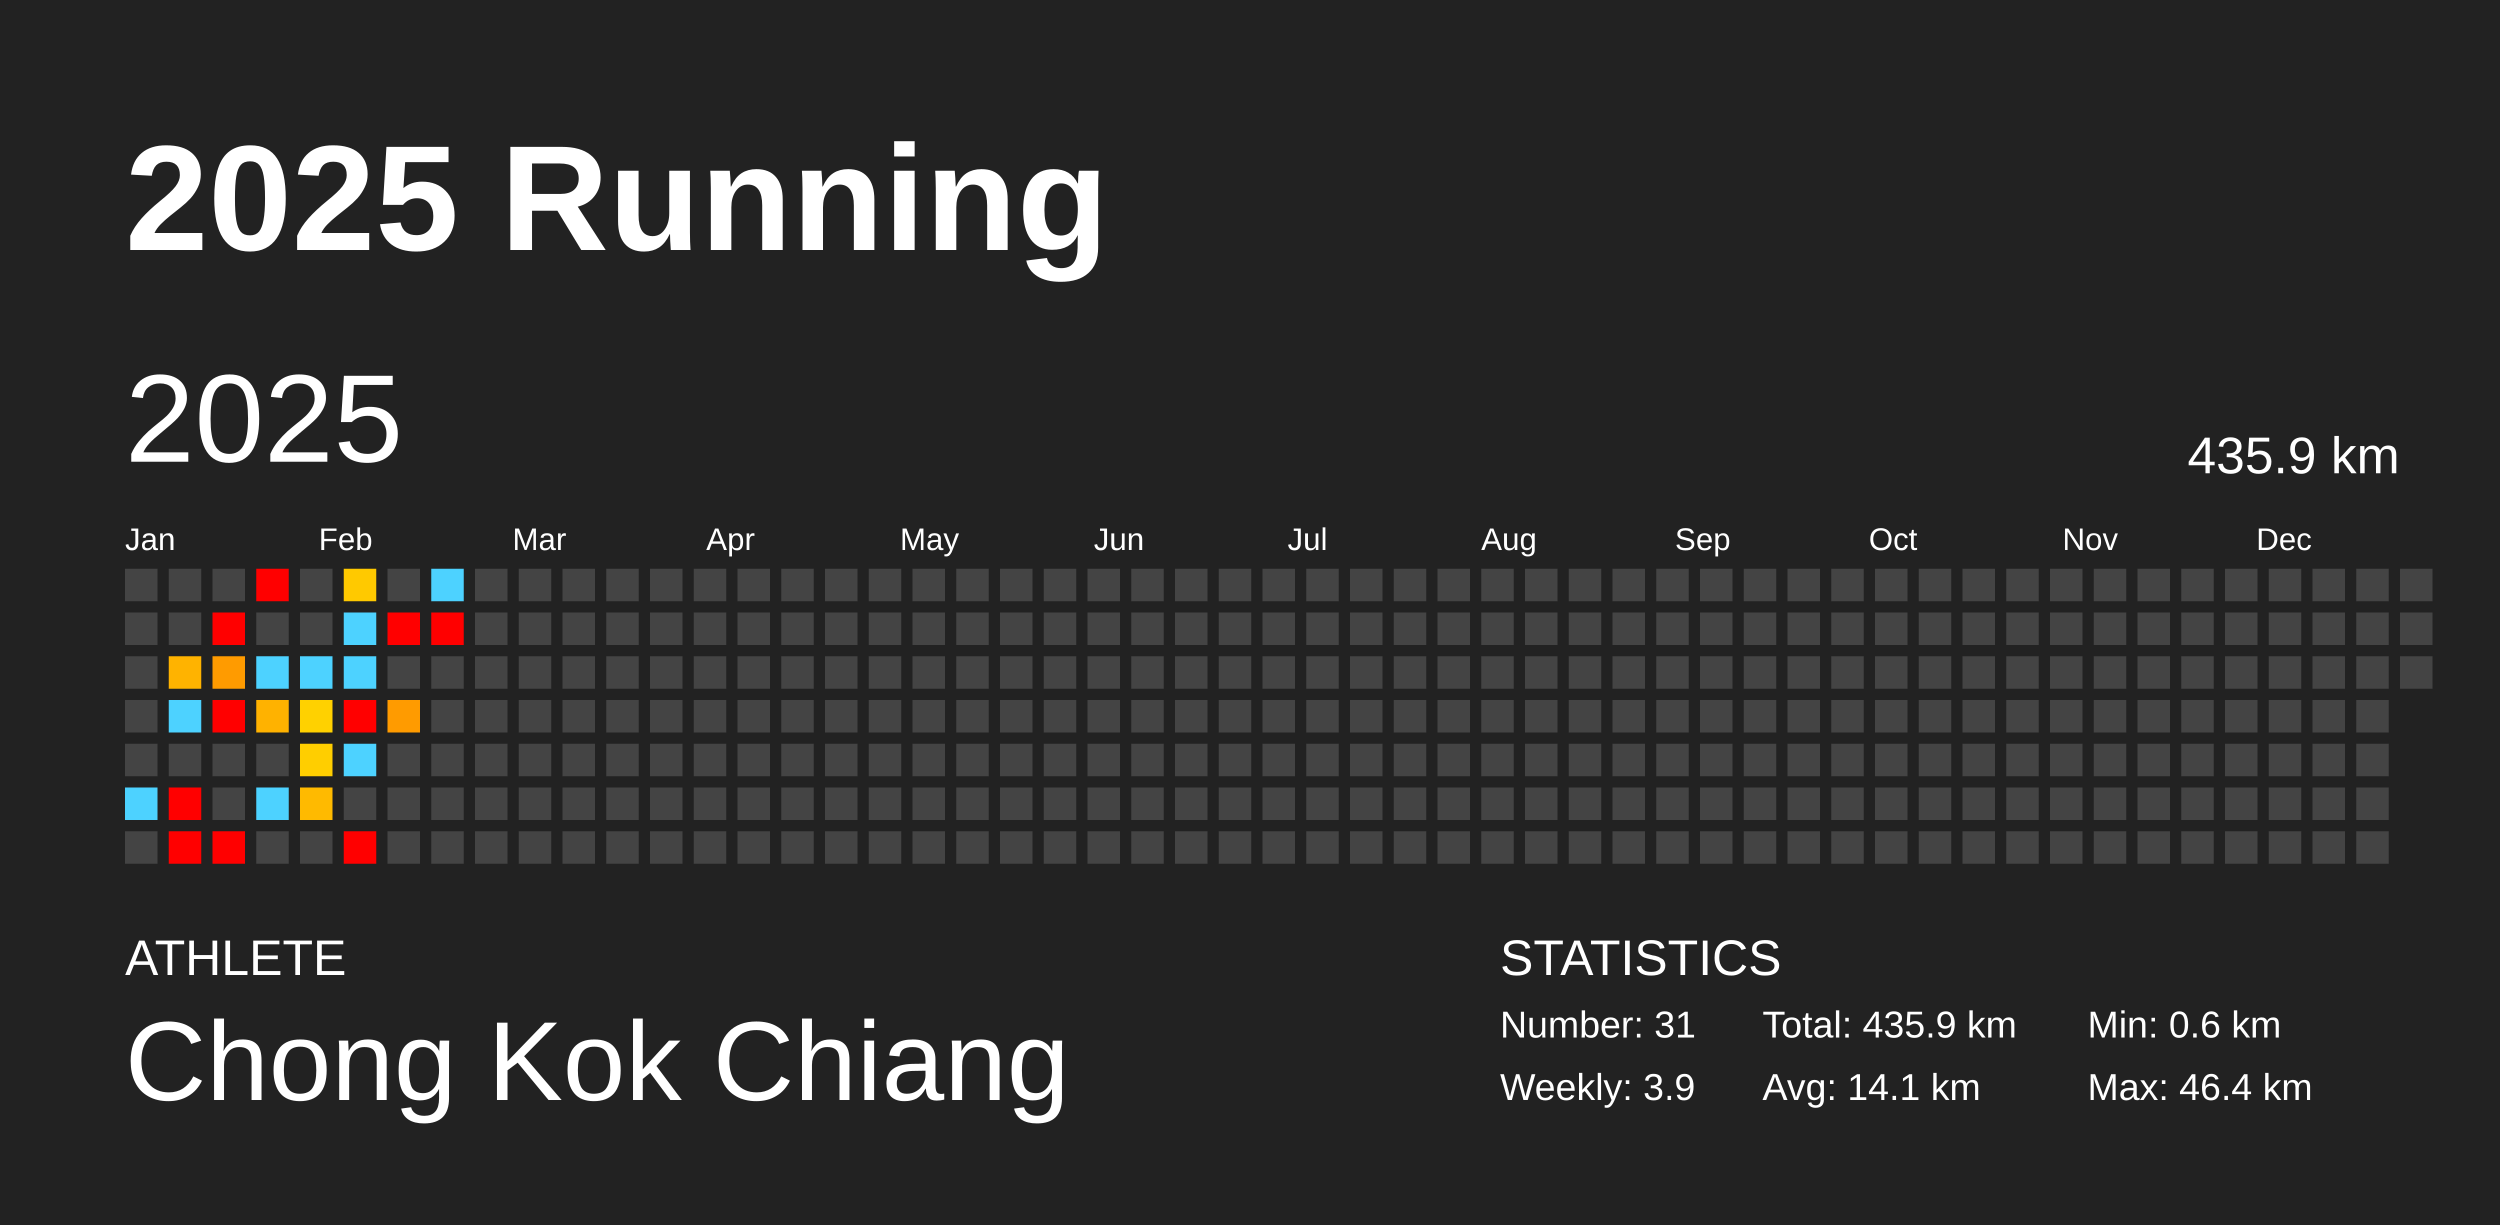
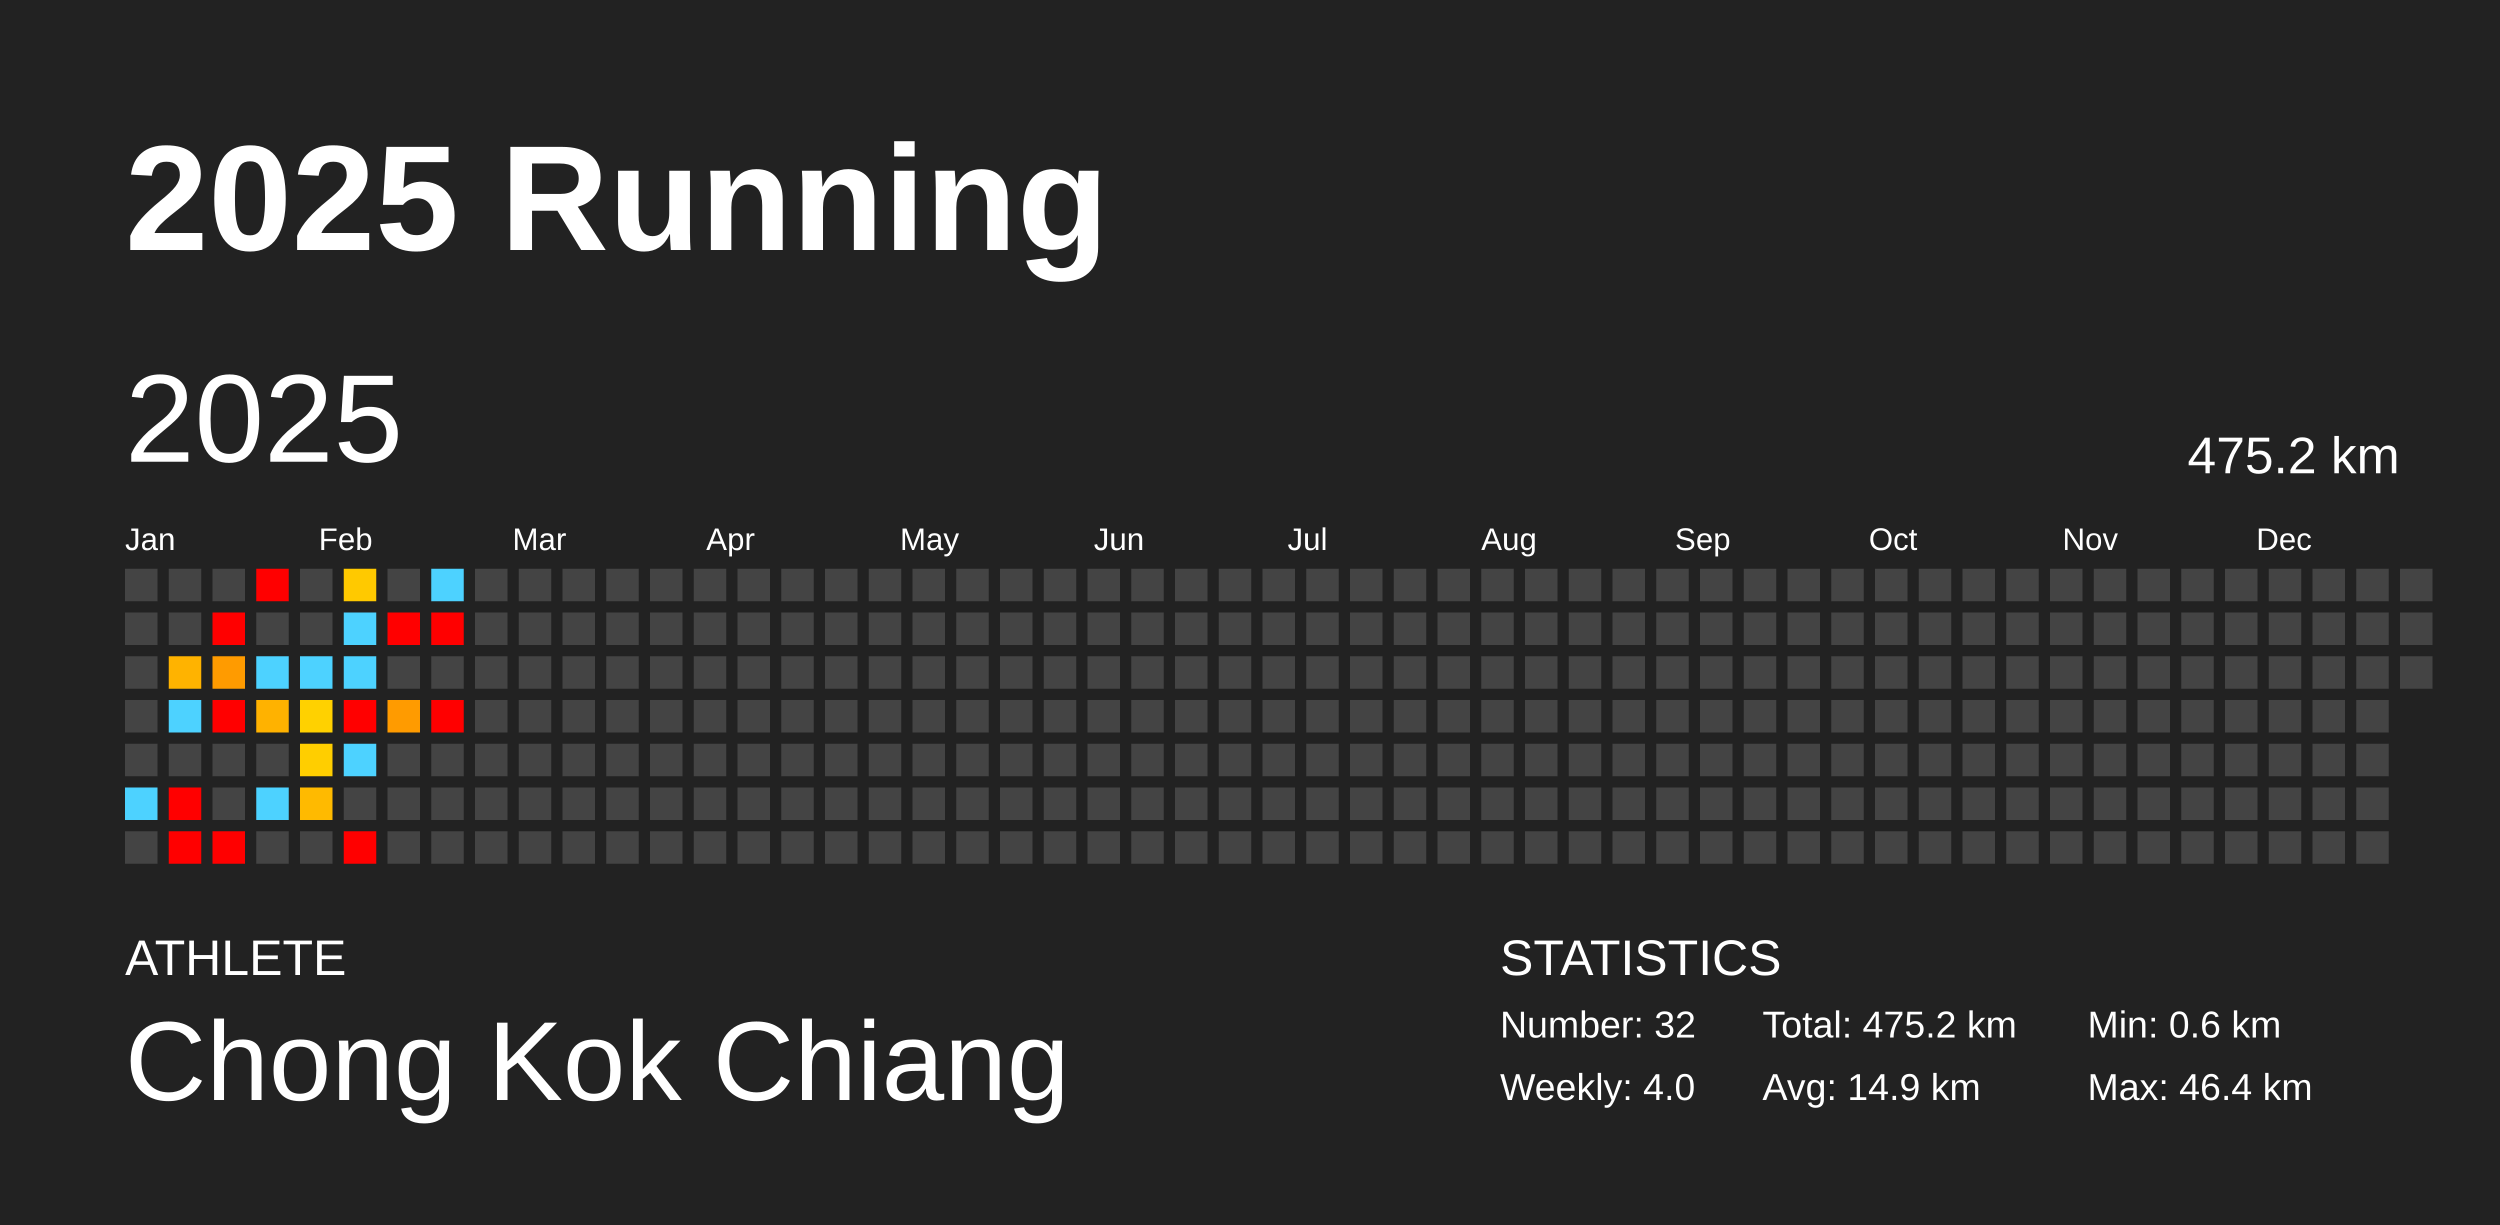
<svg xmlns="http://www.w3.org/2000/svg" baseProfile="full" height="98mm" version="1.1" viewBox="0,0,200,98" width="200mm">
  <defs />
  <rect fill="#222222" height="98" width="200" x="0" y="0" />
  <text fill="#FFFFFF" style="font-size:12px; font-family:Arial; font-weight:bold;" x="10" y="20">2025 Running</text>
  <text fill="#FFFFFF" style="font-size:4px; font-family:Arial" x="10" y="78">ATHLETE</text>
  <text fill="#FFFFFF" style="font-size:9px; font-family:Arial" x="10" y="88">Chong Kok Chiang</text>
  <text fill="#FFFFFF" style="font-size:4px; font-family:Arial" x="120" y="78">STATISTICS</text>
-   <text fill="#FFFFFF" style="font-size:3px; font-family:Arial" x="120" y="83">Number: 31</text>
-   <text fill="#FFFFFF" style="font-size:3px; font-family:Arial" x="120" y="88">Weekly: 3.9</text>
-   <text fill="#FFFFFF" style="font-size:3px; font-family:Arial" x="141" y="83">Total: 435.9 km</text>
-   <text fill="#FFFFFF" style="font-size:3px; font-family:Arial" x="141" y="88">Avg: 14.1 km</text>
+   <text fill="#FFFFFF" style="font-size:3px; font-family:Arial" x="120" y="83">Number: 32</text>
+   <text fill="#FFFFFF" style="font-size:3px; font-family:Arial" x="120" y="88">Weekly: 4.0</text>
+   <text fill="#FFFFFF" style="font-size:3px; font-family:Arial" x="141" y="83">Total: 475.2 km</text>
+   <text fill="#FFFFFF" style="font-size:3px; font-family:Arial" x="141" y="88">Avg: 14.9 km</text>
  <text fill="#FFFFFF" style="font-size:3px; font-family:Arial" x="167" y="83">Min: 0.6 km</text>
  <text fill="#FFFFFF" style="font-size:3px; font-family:Arial" x="167" y="88">Max: 46.4 km</text>
  <text dominant-baseline="hanging" fill="#FFFFFF" style="font-size:10.0px; font-family:Arial;" x="10" y="30">2025</text>
-   <text dominant-baseline="hanging" fill="#FFFFFF" style="font-size:4.125px; font-family:Arial;" x="175" y="35">435.9 km</text>
+   <text dominant-baseline="hanging" fill="#FFFFFF" style="font-size:4.125px; font-family:Arial;" x="175" y="35">475.2 km</text>
  <text fill="#FFFFFF" style="font-size:2.5px; font-family:Arial" x="10.0" y="44">Jan</text>
  <text fill="#FFFFFF" style="font-size:2.5px; font-family:Arial" x="25.5" y="44">Feb</text>
  <text fill="#FFFFFF" style="font-size:2.5px; font-family:Arial" x="41.0" y="44">Mar</text>
  <text fill="#FFFFFF" style="font-size:2.5px; font-family:Arial" x="56.5" y="44">Apr</text>
  <text fill="#FFFFFF" style="font-size:2.5px; font-family:Arial" x="72.0" y="44">May</text>
  <text fill="#FFFFFF" style="font-size:2.5px; font-family:Arial" x="87.5" y="44">Jun</text>
  <text fill="#FFFFFF" style="font-size:2.5px; font-family:Arial" x="103.0" y="44">Jul</text>
  <text fill="#FFFFFF" style="font-size:2.5px; font-family:Arial" x="118.5" y="44">Aug</text>
  <text fill="#FFFFFF" style="font-size:2.5px; font-family:Arial" x="134.0" y="44">Sep</text>
  <text fill="#FFFFFF" style="font-size:2.5px; font-family:Arial" x="149.5" y="44">Oct</text>
  <text fill="#FFFFFF" style="font-size:2.5px; font-family:Arial" x="165.0" y="44">Nov</text>
  <text fill="#FFFFFF" style="font-size:2.5px; font-family:Arial" x="180.5" y="44">Dec</text>
  <rect fill="#444444" height="2.6" width="2.6" x="10.0" y="45.5" />
  <rect fill="#444444" height="2.6" width="2.6" x="10.0" y="49.0" />
  <rect fill="#444444" height="2.6" width="2.6" x="10.0" y="52.5" />
  <rect fill="#444444" height="2.6" width="2.6" x="10.0" y="56.0" />
  <rect fill="#444444" height="2.6" width="2.6" x="10.0" y="59.5" />
  <rect fill="#4dd2ff" height="2.6" width="2.6" x="10.0" y="63.0" />
  <rect fill="#444444" height="2.6" width="2.6" x="10.0" y="66.5" />
  <rect fill="#444444" height="2.6" width="2.6" x="13.5" y="45.5" />
  <rect fill="#444444" height="2.6" width="2.6" x="13.5" y="49.0" />
  <rect fill="#ffb300" height="2.6" width="2.6" x="13.5" y="52.5" />
  <rect fill="#4dd2ff" height="2.6" width="2.6" x="13.5" y="56.0" />
  <rect fill="#444444" height="2.6" width="2.6" x="13.5" y="59.5" />
  <rect fill="red" height="2.6" width="2.6" x="13.5" y="63.0" />
  <rect fill="red" height="2.6" width="2.6" x="13.5" y="66.5" />
  <rect fill="#444444" height="2.6" width="2.6" x="17.0" y="45.5" />
  <rect fill="red" height="2.6" width="2.6" x="17.0" y="49.0" />
  <rect fill="#ff9b00" height="2.6" width="2.6" x="17.0" y="52.5" />
  <rect fill="red" height="2.6" width="2.6" x="17.0" y="56.0" />
  <rect fill="#444444" height="2.6" width="2.6" x="17.0" y="59.5" />
  <rect fill="#444444" height="2.6" width="2.6" x="17.0" y="63.0" />
  <rect fill="red" height="2.6" width="2.6" x="17.0" y="66.5" />
  <rect fill="red" height="2.6" width="2.6" x="20.5" y="45.5" />
  <rect fill="#444444" height="2.6" width="2.6" x="20.5" y="49.0" />
  <rect fill="#4dd2ff" height="2.6" width="2.6" x="20.5" y="52.5" />
  <rect fill="#ffb200" height="2.6" width="2.6" x="20.5" y="56.0" />
  <rect fill="#444444" height="2.6" width="2.6" x="20.5" y="59.5" />
  <rect fill="#4dd2ff" height="2.6" width="2.6" x="20.5" y="63.0" />
  <rect fill="#444444" height="2.6" width="2.6" x="20.5" y="66.5" />
  <rect fill="#444444" height="2.6" width="2.6" x="24.0" y="45.5" />
  <rect fill="#444444" height="2.6" width="2.6" x="24.0" y="49.0" />
  <rect fill="#4dd2ff" height="2.6" width="2.6" x="24.0" y="52.5" />
  <rect fill="#ffd100" height="2.6" width="2.6" x="24.0" y="56.0" />
  <rect fill="#ffce00" height="2.6" width="2.6" x="24.0" y="59.5" />
  <rect fill="#ffba00" height="2.6" width="2.6" x="24.0" y="63.0" />
  <rect fill="#444444" height="2.6" width="2.6" x="24.0" y="66.5" />
  <rect fill="#ffc900" height="2.6" width="2.6" x="27.5" y="45.5" />
  <rect fill="#4dd2ff" height="2.6" width="2.6" x="27.5" y="49.0" />
  <rect fill="#4dd2ff" height="2.6" width="2.6" x="27.5" y="52.5" />
  <rect fill="red" height="2.6" width="2.6" x="27.5" y="56.0" />
  <rect fill="#4dd2ff" height="2.6" width="2.6" x="27.5" y="59.5" />
  <rect fill="#444444" height="2.6" width="2.6" x="27.5" y="63.0" />
  <rect fill="red" height="2.6" width="2.6" x="27.5" y="66.5" />
  <rect fill="#444444" height="2.6" width="2.6" x="31.0" y="45.5" />
  <rect fill="red" height="2.6" width="2.6" x="31.0" y="49.0" />
  <rect fill="#444444" height="2.6" width="2.6" x="31.0" y="52.5" />
  <rect fill="#ff9b00" height="2.6" width="2.6" x="31.0" y="56.0" />
  <rect fill="#444444" height="2.6" width="2.6" x="31.0" y="59.5" />
  <rect fill="#444444" height="2.6" width="2.6" x="31.0" y="63.0" />
  <rect fill="#444444" height="2.6" width="2.6" x="31.0" y="66.5" />
  <rect fill="#4dd2ff" height="2.6" width="2.6" x="34.5" y="45.5" />
  <rect fill="red" height="2.6" width="2.6" x="34.5" y="49.0" />
  <rect fill="#444444" height="2.6" width="2.6" x="34.5" y="52.5" />
-   <rect fill="#444444" height="2.6" width="2.6" x="34.5" y="56.0" />
+   <rect fill="red" height="2.6" width="2.6" x="34.5" y="56.0" />
  <rect fill="#444444" height="2.6" width="2.6" x="34.5" y="59.5" />
  <rect fill="#444444" height="2.6" width="2.6" x="34.5" y="63.0" />
  <rect fill="#444444" height="2.6" width="2.6" x="34.5" y="66.5" />
  <rect fill="#444444" height="2.6" width="2.6" x="38.0" y="45.5" />
  <rect fill="#444444" height="2.6" width="2.6" x="38.0" y="49.0" />
  <rect fill="#444444" height="2.6" width="2.6" x="38.0" y="52.5" />
  <rect fill="#444444" height="2.6" width="2.6" x="38.0" y="56.0" />
  <rect fill="#444444" height="2.6" width="2.6" x="38.0" y="59.5" />
  <rect fill="#444444" height="2.6" width="2.6" x="38.0" y="63.0" />
  <rect fill="#444444" height="2.6" width="2.6" x="38.0" y="66.5" />
  <rect fill="#444444" height="2.6" width="2.6" x="41.5" y="45.5" />
  <rect fill="#444444" height="2.6" width="2.6" x="41.5" y="49.0" />
  <rect fill="#444444" height="2.6" width="2.6" x="41.5" y="52.5" />
  <rect fill="#444444" height="2.6" width="2.6" x="41.5" y="56.0" />
  <rect fill="#444444" height="2.6" width="2.6" x="41.5" y="59.5" />
  <rect fill="#444444" height="2.6" width="2.6" x="41.5" y="63.0" />
  <rect fill="#444444" height="2.6" width="2.6" x="41.5" y="66.5" />
  <rect fill="#444444" height="2.6" width="2.6" x="45.0" y="45.5" />
  <rect fill="#444444" height="2.6" width="2.6" x="45.0" y="49.0" />
  <rect fill="#444444" height="2.6" width="2.6" x="45.0" y="52.5" />
  <rect fill="#444444" height="2.6" width="2.6" x="45.0" y="56.0" />
  <rect fill="#444444" height="2.6" width="2.6" x="45.0" y="59.5" />
  <rect fill="#444444" height="2.6" width="2.6" x="45.0" y="63.0" />
  <rect fill="#444444" height="2.6" width="2.6" x="45.0" y="66.5" />
  <rect fill="#444444" height="2.6" width="2.6" x="48.5" y="45.5" />
  <rect fill="#444444" height="2.6" width="2.6" x="48.5" y="49.0" />
  <rect fill="#444444" height="2.6" width="2.6" x="48.5" y="52.5" />
  <rect fill="#444444" height="2.6" width="2.6" x="48.5" y="56.0" />
  <rect fill="#444444" height="2.6" width="2.6" x="48.5" y="59.5" />
  <rect fill="#444444" height="2.6" width="2.6" x="48.5" y="63.0" />
  <rect fill="#444444" height="2.6" width="2.6" x="48.5" y="66.5" />
  <rect fill="#444444" height="2.6" width="2.6" x="52.0" y="45.5" />
  <rect fill="#444444" height="2.6" width="2.6" x="52.0" y="49.0" />
  <rect fill="#444444" height="2.6" width="2.6" x="52.0" y="52.5" />
  <rect fill="#444444" height="2.6" width="2.6" x="52.0" y="56.0" />
  <rect fill="#444444" height="2.6" width="2.6" x="52.0" y="59.5" />
  <rect fill="#444444" height="2.6" width="2.6" x="52.0" y="63.0" />
  <rect fill="#444444" height="2.6" width="2.6" x="52.0" y="66.5" />
  <rect fill="#444444" height="2.6" width="2.6" x="55.5" y="45.5" />
  <rect fill="#444444" height="2.6" width="2.6" x="55.5" y="49.0" />
  <rect fill="#444444" height="2.6" width="2.6" x="55.5" y="52.5" />
  <rect fill="#444444" height="2.6" width="2.6" x="55.5" y="56.0" />
  <rect fill="#444444" height="2.6" width="2.6" x="55.5" y="59.5" />
  <rect fill="#444444" height="2.6" width="2.6" x="55.5" y="63.0" />
  <rect fill="#444444" height="2.6" width="2.6" x="55.5" y="66.5" />
  <rect fill="#444444" height="2.6" width="2.6" x="59.0" y="45.5" />
  <rect fill="#444444" height="2.6" width="2.6" x="59.0" y="49.0" />
  <rect fill="#444444" height="2.6" width="2.6" x="59.0" y="52.5" />
  <rect fill="#444444" height="2.6" width="2.6" x="59.0" y="56.0" />
  <rect fill="#444444" height="2.6" width="2.6" x="59.0" y="59.5" />
  <rect fill="#444444" height="2.6" width="2.6" x="59.0" y="63.0" />
  <rect fill="#444444" height="2.6" width="2.6" x="59.0" y="66.5" />
  <rect fill="#444444" height="2.6" width="2.6" x="62.5" y="45.5" />
  <rect fill="#444444" height="2.6" width="2.6" x="62.5" y="49.0" />
  <rect fill="#444444" height="2.6" width="2.6" x="62.5" y="52.5" />
  <rect fill="#444444" height="2.6" width="2.6" x="62.5" y="56.0" />
  <rect fill="#444444" height="2.6" width="2.6" x="62.5" y="59.5" />
  <rect fill="#444444" height="2.6" width="2.6" x="62.5" y="63.0" />
  <rect fill="#444444" height="2.6" width="2.6" x="62.5" y="66.5" />
  <rect fill="#444444" height="2.6" width="2.6" x="66.0" y="45.5" />
  <rect fill="#444444" height="2.6" width="2.6" x="66.0" y="49.0" />
  <rect fill="#444444" height="2.6" width="2.6" x="66.0" y="52.5" />
  <rect fill="#444444" height="2.6" width="2.6" x="66.0" y="56.0" />
  <rect fill="#444444" height="2.6" width="2.6" x="66.0" y="59.5" />
  <rect fill="#444444" height="2.6" width="2.6" x="66.0" y="63.0" />
  <rect fill="#444444" height="2.6" width="2.6" x="66.0" y="66.5" />
  <rect fill="#444444" height="2.6" width="2.6" x="69.5" y="45.5" />
  <rect fill="#444444" height="2.6" width="2.6" x="69.5" y="49.0" />
  <rect fill="#444444" height="2.6" width="2.6" x="69.5" y="52.5" />
  <rect fill="#444444" height="2.6" width="2.6" x="69.5" y="56.0" />
  <rect fill="#444444" height="2.6" width="2.6" x="69.5" y="59.5" />
  <rect fill="#444444" height="2.6" width="2.6" x="69.5" y="63.0" />
  <rect fill="#444444" height="2.6" width="2.6" x="69.5" y="66.5" />
  <rect fill="#444444" height="2.6" width="2.6" x="73.0" y="45.5" />
  <rect fill="#444444" height="2.6" width="2.6" x="73.0" y="49.0" />
  <rect fill="#444444" height="2.6" width="2.6" x="73.0" y="52.5" />
  <rect fill="#444444" height="2.6" width="2.6" x="73.0" y="56.0" />
  <rect fill="#444444" height="2.6" width="2.6" x="73.0" y="59.5" />
  <rect fill="#444444" height="2.6" width="2.6" x="73.0" y="63.0" />
  <rect fill="#444444" height="2.6" width="2.6" x="73.0" y="66.5" />
  <rect fill="#444444" height="2.6" width="2.6" x="76.5" y="45.5" />
  <rect fill="#444444" height="2.6" width="2.6" x="76.5" y="49.0" />
  <rect fill="#444444" height="2.6" width="2.6" x="76.5" y="52.5" />
  <rect fill="#444444" height="2.6" width="2.6" x="76.5" y="56.0" />
  <rect fill="#444444" height="2.6" width="2.6" x="76.5" y="59.5" />
  <rect fill="#444444" height="2.6" width="2.6" x="76.5" y="63.0" />
  <rect fill="#444444" height="2.6" width="2.6" x="76.5" y="66.5" />
  <rect fill="#444444" height="2.6" width="2.6" x="80.0" y="45.5" />
  <rect fill="#444444" height="2.6" width="2.6" x="80.0" y="49.0" />
  <rect fill="#444444" height="2.6" width="2.6" x="80.0" y="52.5" />
  <rect fill="#444444" height="2.6" width="2.6" x="80.0" y="56.0" />
  <rect fill="#444444" height="2.6" width="2.6" x="80.0" y="59.5" />
  <rect fill="#444444" height="2.6" width="2.6" x="80.0" y="63.0" />
  <rect fill="#444444" height="2.6" width="2.6" x="80.0" y="66.5" />
  <rect fill="#444444" height="2.6" width="2.6" x="83.5" y="45.5" />
  <rect fill="#444444" height="2.6" width="2.6" x="83.5" y="49.0" />
  <rect fill="#444444" height="2.6" width="2.6" x="83.5" y="52.5" />
  <rect fill="#444444" height="2.6" width="2.6" x="83.5" y="56.0" />
  <rect fill="#444444" height="2.6" width="2.6" x="83.5" y="59.5" />
  <rect fill="#444444" height="2.6" width="2.6" x="83.5" y="63.0" />
  <rect fill="#444444" height="2.6" width="2.6" x="83.5" y="66.5" />
  <rect fill="#444444" height="2.6" width="2.6" x="87.0" y="45.5" />
  <rect fill="#444444" height="2.6" width="2.6" x="87.0" y="49.0" />
  <rect fill="#444444" height="2.6" width="2.6" x="87.0" y="52.5" />
  <rect fill="#444444" height="2.6" width="2.6" x="87.0" y="56.0" />
  <rect fill="#444444" height="2.6" width="2.6" x="87.0" y="59.5" />
  <rect fill="#444444" height="2.6" width="2.6" x="87.0" y="63.0" />
  <rect fill="#444444" height="2.6" width="2.6" x="87.0" y="66.5" />
  <rect fill="#444444" height="2.6" width="2.6" x="90.5" y="45.5" />
  <rect fill="#444444" height="2.6" width="2.6" x="90.5" y="49.0" />
  <rect fill="#444444" height="2.6" width="2.6" x="90.5" y="52.5" />
  <rect fill="#444444" height="2.6" width="2.6" x="90.5" y="56.0" />
  <rect fill="#444444" height="2.6" width="2.6" x="90.5" y="59.5" />
  <rect fill="#444444" height="2.6" width="2.6" x="90.5" y="63.0" />
  <rect fill="#444444" height="2.6" width="2.6" x="90.5" y="66.5" />
  <rect fill="#444444" height="2.6" width="2.6" x="94.0" y="45.5" />
  <rect fill="#444444" height="2.6" width="2.6" x="94.0" y="49.0" />
  <rect fill="#444444" height="2.6" width="2.6" x="94.0" y="52.5" />
  <rect fill="#444444" height="2.6" width="2.6" x="94.0" y="56.0" />
  <rect fill="#444444" height="2.6" width="2.6" x="94.0" y="59.5" />
  <rect fill="#444444" height="2.6" width="2.6" x="94.0" y="63.0" />
  <rect fill="#444444" height="2.6" width="2.6" x="94.0" y="66.5" />
  <rect fill="#444444" height="2.6" width="2.6" x="97.5" y="45.5" />
  <rect fill="#444444" height="2.6" width="2.6" x="97.5" y="49.0" />
  <rect fill="#444444" height="2.6" width="2.6" x="97.5" y="52.5" />
  <rect fill="#444444" height="2.6" width="2.6" x="97.5" y="56.0" />
  <rect fill="#444444" height="2.6" width="2.6" x="97.5" y="59.5" />
  <rect fill="#444444" height="2.6" width="2.6" x="97.5" y="63.0" />
  <rect fill="#444444" height="2.6" width="2.6" x="97.5" y="66.5" />
  <rect fill="#444444" height="2.6" width="2.6" x="101.0" y="45.5" />
  <rect fill="#444444" height="2.6" width="2.6" x="101.0" y="49.0" />
  <rect fill="#444444" height="2.6" width="2.6" x="101.0" y="52.5" />
  <rect fill="#444444" height="2.6" width="2.6" x="101.0" y="56.0" />
  <rect fill="#444444" height="2.6" width="2.6" x="101.0" y="59.5" />
  <rect fill="#444444" height="2.6" width="2.6" x="101.0" y="63.0" />
  <rect fill="#444444" height="2.6" width="2.6" x="101.0" y="66.5" />
  <rect fill="#444444" height="2.6" width="2.6" x="104.5" y="45.5" />
  <rect fill="#444444" height="2.6" width="2.6" x="104.5" y="49.0" />
  <rect fill="#444444" height="2.6" width="2.6" x="104.5" y="52.5" />
  <rect fill="#444444" height="2.6" width="2.6" x="104.5" y="56.0" />
  <rect fill="#444444" height="2.6" width="2.6" x="104.5" y="59.5" />
  <rect fill="#444444" height="2.6" width="2.6" x="104.5" y="63.0" />
  <rect fill="#444444" height="2.6" width="2.6" x="104.5" y="66.5" />
  <rect fill="#444444" height="2.6" width="2.6" x="108.0" y="45.5" />
  <rect fill="#444444" height="2.6" width="2.6" x="108.0" y="49.0" />
  <rect fill="#444444" height="2.6" width="2.6" x="108.0" y="52.5" />
  <rect fill="#444444" height="2.6" width="2.6" x="108.0" y="56.0" />
  <rect fill="#444444" height="2.6" width="2.6" x="108.0" y="59.5" />
  <rect fill="#444444" height="2.6" width="2.6" x="108.0" y="63.0" />
  <rect fill="#444444" height="2.6" width="2.6" x="108.0" y="66.5" />
  <rect fill="#444444" height="2.6" width="2.6" x="111.5" y="45.5" />
  <rect fill="#444444" height="2.6" width="2.6" x="111.5" y="49.0" />
  <rect fill="#444444" height="2.6" width="2.6" x="111.5" y="52.5" />
  <rect fill="#444444" height="2.6" width="2.6" x="111.5" y="56.0" />
  <rect fill="#444444" height="2.6" width="2.6" x="111.5" y="59.5" />
  <rect fill="#444444" height="2.6" width="2.6" x="111.5" y="63.0" />
  <rect fill="#444444" height="2.6" width="2.6" x="111.5" y="66.5" />
  <rect fill="#444444" height="2.6" width="2.6" x="115.0" y="45.5" />
  <rect fill="#444444" height="2.6" width="2.6" x="115.0" y="49.0" />
  <rect fill="#444444" height="2.6" width="2.6" x="115.0" y="52.5" />
  <rect fill="#444444" height="2.6" width="2.6" x="115.0" y="56.0" />
  <rect fill="#444444" height="2.6" width="2.6" x="115.0" y="59.5" />
  <rect fill="#444444" height="2.6" width="2.6" x="115.0" y="63.0" />
  <rect fill="#444444" height="2.6" width="2.6" x="115.0" y="66.5" />
  <rect fill="#444444" height="2.6" width="2.6" x="118.5" y="45.5" />
  <rect fill="#444444" height="2.6" width="2.6" x="118.5" y="49.0" />
  <rect fill="#444444" height="2.6" width="2.6" x="118.5" y="52.5" />
  <rect fill="#444444" height="2.6" width="2.6" x="118.5" y="56.0" />
  <rect fill="#444444" height="2.6" width="2.6" x="118.5" y="59.5" />
  <rect fill="#444444" height="2.6" width="2.6" x="118.5" y="63.0" />
  <rect fill="#444444" height="2.6" width="2.6" x="118.5" y="66.5" />
  <rect fill="#444444" height="2.6" width="2.6" x="122.0" y="45.5" />
  <rect fill="#444444" height="2.6" width="2.6" x="122.0" y="49.0" />
  <rect fill="#444444" height="2.6" width="2.6" x="122.0" y="52.5" />
  <rect fill="#444444" height="2.6" width="2.6" x="122.0" y="56.0" />
  <rect fill="#444444" height="2.6" width="2.6" x="122.0" y="59.5" />
  <rect fill="#444444" height="2.6" width="2.6" x="122.0" y="63.0" />
  <rect fill="#444444" height="2.6" width="2.6" x="122.0" y="66.5" />
  <rect fill="#444444" height="2.6" width="2.6" x="125.5" y="45.5" />
  <rect fill="#444444" height="2.6" width="2.6" x="125.5" y="49.0" />
  <rect fill="#444444" height="2.6" width="2.6" x="125.5" y="52.5" />
  <rect fill="#444444" height="2.6" width="2.6" x="125.5" y="56.0" />
  <rect fill="#444444" height="2.6" width="2.6" x="125.5" y="59.5" />
  <rect fill="#444444" height="2.6" width="2.6" x="125.5" y="63.0" />
  <rect fill="#444444" height="2.6" width="2.6" x="125.5" y="66.5" />
  <rect fill="#444444" height="2.6" width="2.6" x="129.0" y="45.5" />
  <rect fill="#444444" height="2.6" width="2.6" x="129.0" y="49.0" />
  <rect fill="#444444" height="2.6" width="2.6" x="129.0" y="52.5" />
  <rect fill="#444444" height="2.6" width="2.6" x="129.0" y="56.0" />
  <rect fill="#444444" height="2.6" width="2.6" x="129.0" y="59.5" />
  <rect fill="#444444" height="2.6" width="2.6" x="129.0" y="63.0" />
  <rect fill="#444444" height="2.6" width="2.6" x="129.0" y="66.5" />
  <rect fill="#444444" height="2.6" width="2.6" x="132.5" y="45.5" />
  <rect fill="#444444" height="2.6" width="2.6" x="132.5" y="49.0" />
  <rect fill="#444444" height="2.6" width="2.6" x="132.5" y="52.5" />
  <rect fill="#444444" height="2.6" width="2.6" x="132.5" y="56.0" />
  <rect fill="#444444" height="2.6" width="2.6" x="132.5" y="59.5" />
  <rect fill="#444444" height="2.6" width="2.6" x="132.5" y="63.0" />
  <rect fill="#444444" height="2.6" width="2.6" x="132.5" y="66.5" />
  <rect fill="#444444" height="2.6" width="2.6" x="136.0" y="45.5" />
  <rect fill="#444444" height="2.6" width="2.6" x="136.0" y="49.0" />
  <rect fill="#444444" height="2.6" width="2.6" x="136.0" y="52.5" />
  <rect fill="#444444" height="2.6" width="2.6" x="136.0" y="56.0" />
  <rect fill="#444444" height="2.6" width="2.6" x="136.0" y="59.5" />
  <rect fill="#444444" height="2.6" width="2.6" x="136.0" y="63.0" />
  <rect fill="#444444" height="2.6" width="2.6" x="136.0" y="66.5" />
  <rect fill="#444444" height="2.6" width="2.6" x="139.5" y="45.5" />
  <rect fill="#444444" height="2.6" width="2.6" x="139.5" y="49.0" />
  <rect fill="#444444" height="2.6" width="2.6" x="139.5" y="52.5" />
  <rect fill="#444444" height="2.6" width="2.6" x="139.5" y="56.0" />
  <rect fill="#444444" height="2.6" width="2.6" x="139.5" y="59.5" />
  <rect fill="#444444" height="2.6" width="2.6" x="139.5" y="63.0" />
  <rect fill="#444444" height="2.6" width="2.6" x="139.5" y="66.5" />
  <rect fill="#444444" height="2.6" width="2.6" x="143.0" y="45.5" />
  <rect fill="#444444" height="2.6" width="2.6" x="143.0" y="49.0" />
  <rect fill="#444444" height="2.6" width="2.6" x="143.0" y="52.5" />
  <rect fill="#444444" height="2.6" width="2.6" x="143.0" y="56.0" />
  <rect fill="#444444" height="2.6" width="2.6" x="143.0" y="59.5" />
  <rect fill="#444444" height="2.6" width="2.6" x="143.0" y="63.0" />
  <rect fill="#444444" height="2.6" width="2.6" x="143.0" y="66.5" />
  <rect fill="#444444" height="2.6" width="2.6" x="146.5" y="45.5" />
  <rect fill="#444444" height="2.6" width="2.6" x="146.5" y="49.0" />
  <rect fill="#444444" height="2.6" width="2.6" x="146.5" y="52.5" />
  <rect fill="#444444" height="2.6" width="2.6" x="146.5" y="56.0" />
  <rect fill="#444444" height="2.6" width="2.6" x="146.5" y="59.5" />
  <rect fill="#444444" height="2.6" width="2.6" x="146.5" y="63.0" />
  <rect fill="#444444" height="2.6" width="2.6" x="146.5" y="66.5" />
  <rect fill="#444444" height="2.6" width="2.6" x="150.0" y="45.5" />
  <rect fill="#444444" height="2.6" width="2.6" x="150.0" y="49.0" />
  <rect fill="#444444" height="2.6" width="2.6" x="150.0" y="52.5" />
  <rect fill="#444444" height="2.6" width="2.6" x="150.0" y="56.0" />
  <rect fill="#444444" height="2.6" width="2.6" x="150.0" y="59.5" />
  <rect fill="#444444" height="2.6" width="2.6" x="150.0" y="63.0" />
  <rect fill="#444444" height="2.6" width="2.6" x="150.0" y="66.5" />
  <rect fill="#444444" height="2.6" width="2.6" x="153.5" y="45.5" />
  <rect fill="#444444" height="2.6" width="2.6" x="153.5" y="49.0" />
  <rect fill="#444444" height="2.6" width="2.6" x="153.5" y="52.5" />
  <rect fill="#444444" height="2.6" width="2.6" x="153.5" y="56.0" />
  <rect fill="#444444" height="2.6" width="2.6" x="153.5" y="59.5" />
  <rect fill="#444444" height="2.6" width="2.6" x="153.5" y="63.0" />
  <rect fill="#444444" height="2.6" width="2.6" x="153.5" y="66.5" />
  <rect fill="#444444" height="2.6" width="2.6" x="157.0" y="45.5" />
  <rect fill="#444444" height="2.6" width="2.6" x="157.0" y="49.0" />
  <rect fill="#444444" height="2.6" width="2.6" x="157.0" y="52.5" />
  <rect fill="#444444" height="2.6" width="2.6" x="157.0" y="56.0" />
  <rect fill="#444444" height="2.6" width="2.6" x="157.0" y="59.5" />
  <rect fill="#444444" height="2.6" width="2.6" x="157.0" y="63.0" />
  <rect fill="#444444" height="2.6" width="2.6" x="157.0" y="66.5" />
  <rect fill="#444444" height="2.6" width="2.6" x="160.5" y="45.5" />
  <rect fill="#444444" height="2.6" width="2.6" x="160.5" y="49.0" />
  <rect fill="#444444" height="2.6" width="2.6" x="160.5" y="52.5" />
  <rect fill="#444444" height="2.6" width="2.6" x="160.5" y="56.0" />
  <rect fill="#444444" height="2.6" width="2.6" x="160.5" y="59.5" />
  <rect fill="#444444" height="2.6" width="2.6" x="160.5" y="63.0" />
  <rect fill="#444444" height="2.6" width="2.6" x="160.5" y="66.5" />
  <rect fill="#444444" height="2.6" width="2.6" x="164.0" y="45.5" />
  <rect fill="#444444" height="2.6" width="2.6" x="164.0" y="49.0" />
  <rect fill="#444444" height="2.6" width="2.6" x="164.0" y="52.5" />
  <rect fill="#444444" height="2.6" width="2.6" x="164.0" y="56.0" />
  <rect fill="#444444" height="2.6" width="2.6" x="164.0" y="59.5" />
  <rect fill="#444444" height="2.6" width="2.6" x="164.0" y="63.0" />
  <rect fill="#444444" height="2.6" width="2.6" x="164.0" y="66.5" />
  <rect fill="#444444" height="2.6" width="2.6" x="167.5" y="45.5" />
  <rect fill="#444444" height="2.6" width="2.6" x="167.5" y="49.0" />
  <rect fill="#444444" height="2.6" width="2.6" x="167.5" y="52.5" />
  <rect fill="#444444" height="2.6" width="2.6" x="167.5" y="56.0" />
  <rect fill="#444444" height="2.6" width="2.6" x="167.5" y="59.5" />
  <rect fill="#444444" height="2.6" width="2.6" x="167.5" y="63.0" />
  <rect fill="#444444" height="2.6" width="2.6" x="167.5" y="66.5" />
  <rect fill="#444444" height="2.6" width="2.6" x="171.0" y="45.5" />
  <rect fill="#444444" height="2.6" width="2.6" x="171.0" y="49.0" />
  <rect fill="#444444" height="2.6" width="2.6" x="171.0" y="52.5" />
  <rect fill="#444444" height="2.6" width="2.6" x="171.0" y="56.0" />
  <rect fill="#444444" height="2.6" width="2.6" x="171.0" y="59.5" />
  <rect fill="#444444" height="2.6" width="2.6" x="171.0" y="63.0" />
  <rect fill="#444444" height="2.6" width="2.6" x="171.0" y="66.5" />
  <rect fill="#444444" height="2.6" width="2.6" x="174.5" y="45.5" />
  <rect fill="#444444" height="2.6" width="2.6" x="174.5" y="49.0" />
  <rect fill="#444444" height="2.6" width="2.6" x="174.5" y="52.5" />
  <rect fill="#444444" height="2.6" width="2.6" x="174.5" y="56.0" />
  <rect fill="#444444" height="2.6" width="2.6" x="174.5" y="59.5" />
  <rect fill="#444444" height="2.6" width="2.6" x="174.5" y="63.0" />
  <rect fill="#444444" height="2.6" width="2.6" x="174.5" y="66.5" />
  <rect fill="#444444" height="2.6" width="2.6" x="178.0" y="45.5" />
  <rect fill="#444444" height="2.6" width="2.6" x="178.0" y="49.0" />
  <rect fill="#444444" height="2.6" width="2.6" x="178.0" y="52.5" />
  <rect fill="#444444" height="2.6" width="2.6" x="178.0" y="56.0" />
  <rect fill="#444444" height="2.6" width="2.6" x="178.0" y="59.5" />
  <rect fill="#444444" height="2.6" width="2.6" x="178.0" y="63.0" />
  <rect fill="#444444" height="2.6" width="2.6" x="178.0" y="66.5" />
  <rect fill="#444444" height="2.6" width="2.6" x="181.5" y="45.5" />
  <rect fill="#444444" height="2.6" width="2.6" x="181.5" y="49.0" />
  <rect fill="#444444" height="2.6" width="2.6" x="181.5" y="52.5" />
  <rect fill="#444444" height="2.6" width="2.6" x="181.5" y="56.0" />
  <rect fill="#444444" height="2.6" width="2.6" x="181.5" y="59.5" />
  <rect fill="#444444" height="2.6" width="2.6" x="181.5" y="63.0" />
  <rect fill="#444444" height="2.6" width="2.6" x="181.5" y="66.5" />
  <rect fill="#444444" height="2.6" width="2.6" x="185.0" y="45.5" />
  <rect fill="#444444" height="2.6" width="2.6" x="185.0" y="49.0" />
  <rect fill="#444444" height="2.6" width="2.6" x="185.0" y="52.5" />
  <rect fill="#444444" height="2.6" width="2.6" x="185.0" y="56.0" />
  <rect fill="#444444" height="2.6" width="2.6" x="185.0" y="59.5" />
  <rect fill="#444444" height="2.6" width="2.6" x="185.0" y="63.0" />
  <rect fill="#444444" height="2.6" width="2.6" x="185.0" y="66.5" />
  <rect fill="#444444" height="2.6" width="2.6" x="188.5" y="45.5" />
  <rect fill="#444444" height="2.6" width="2.6" x="188.5" y="49.0" />
  <rect fill="#444444" height="2.6" width="2.6" x="188.5" y="52.5" />
  <rect fill="#444444" height="2.6" width="2.6" x="188.5" y="56.0" />
  <rect fill="#444444" height="2.6" width="2.6" x="188.5" y="59.5" />
  <rect fill="#444444" height="2.6" width="2.6" x="188.5" y="63.0" />
  <rect fill="#444444" height="2.6" width="2.6" x="188.5" y="66.5" />
  <rect fill="#444444" height="2.6" width="2.6" x="192.0" y="45.5" />
  <rect fill="#444444" height="2.6" width="2.6" x="192.0" y="49.0" />
  <rect fill="#444444" height="2.6" width="2.6" x="192.0" y="52.5" />
</svg>
